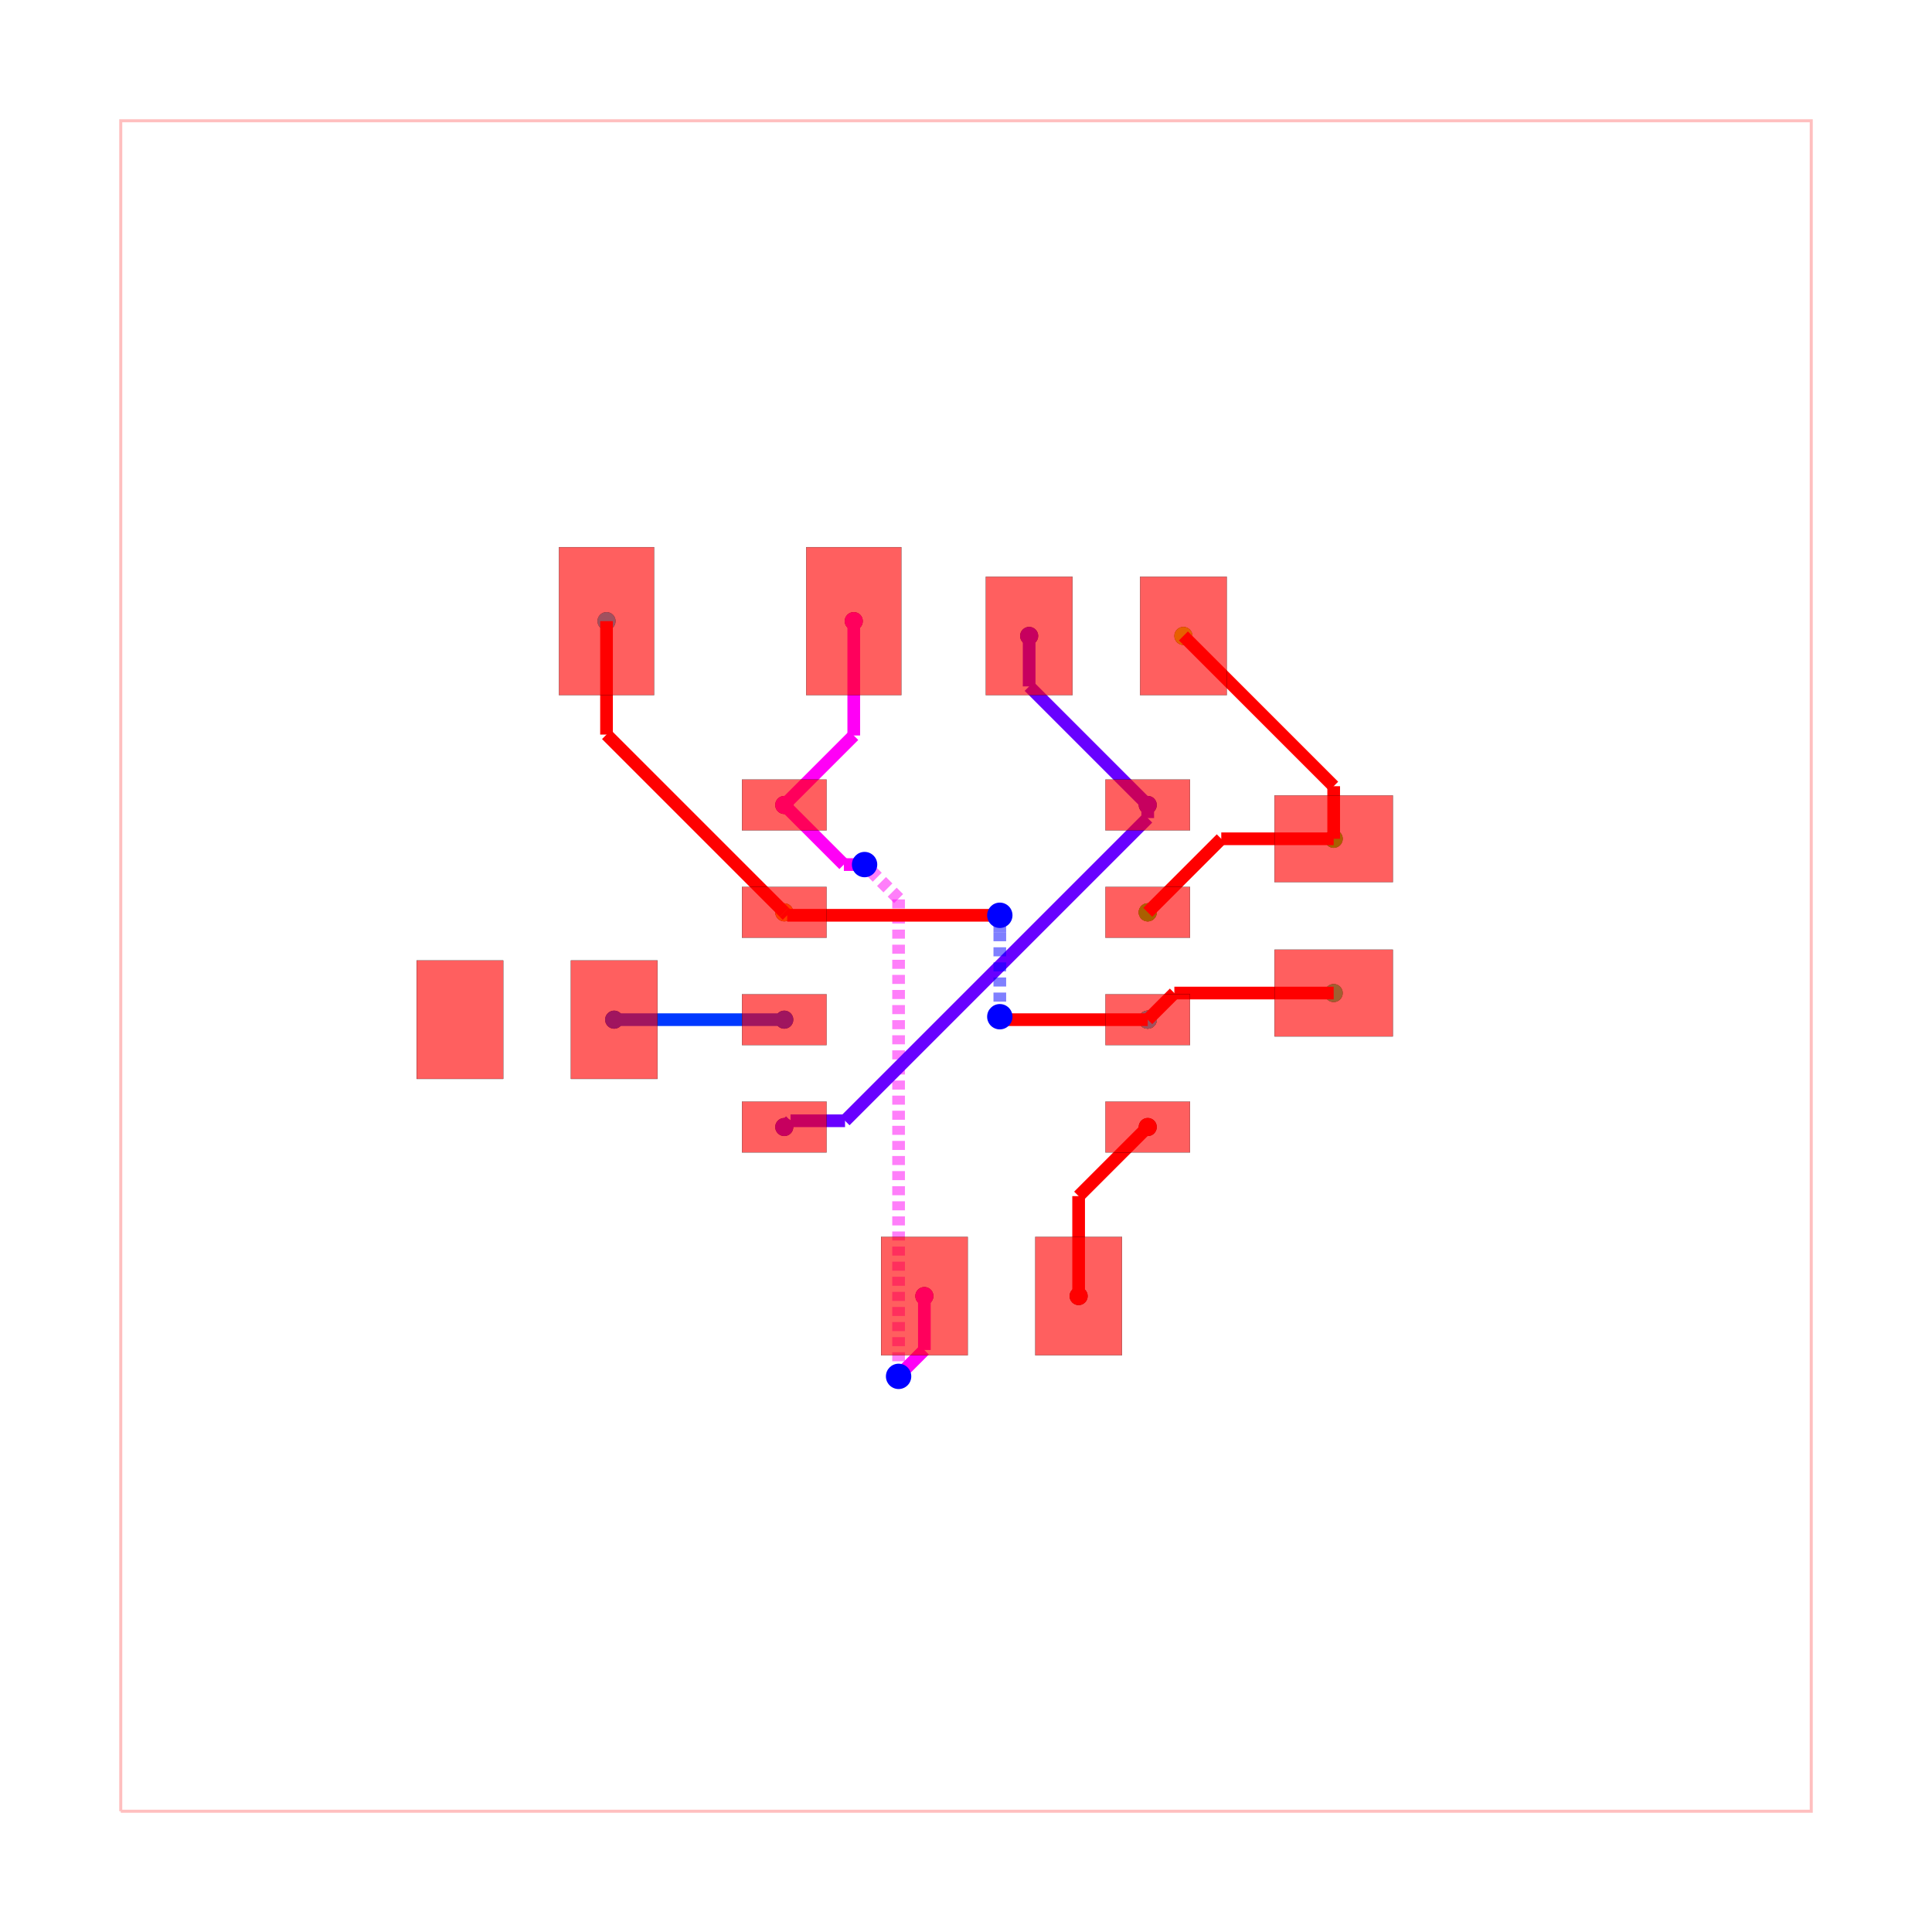
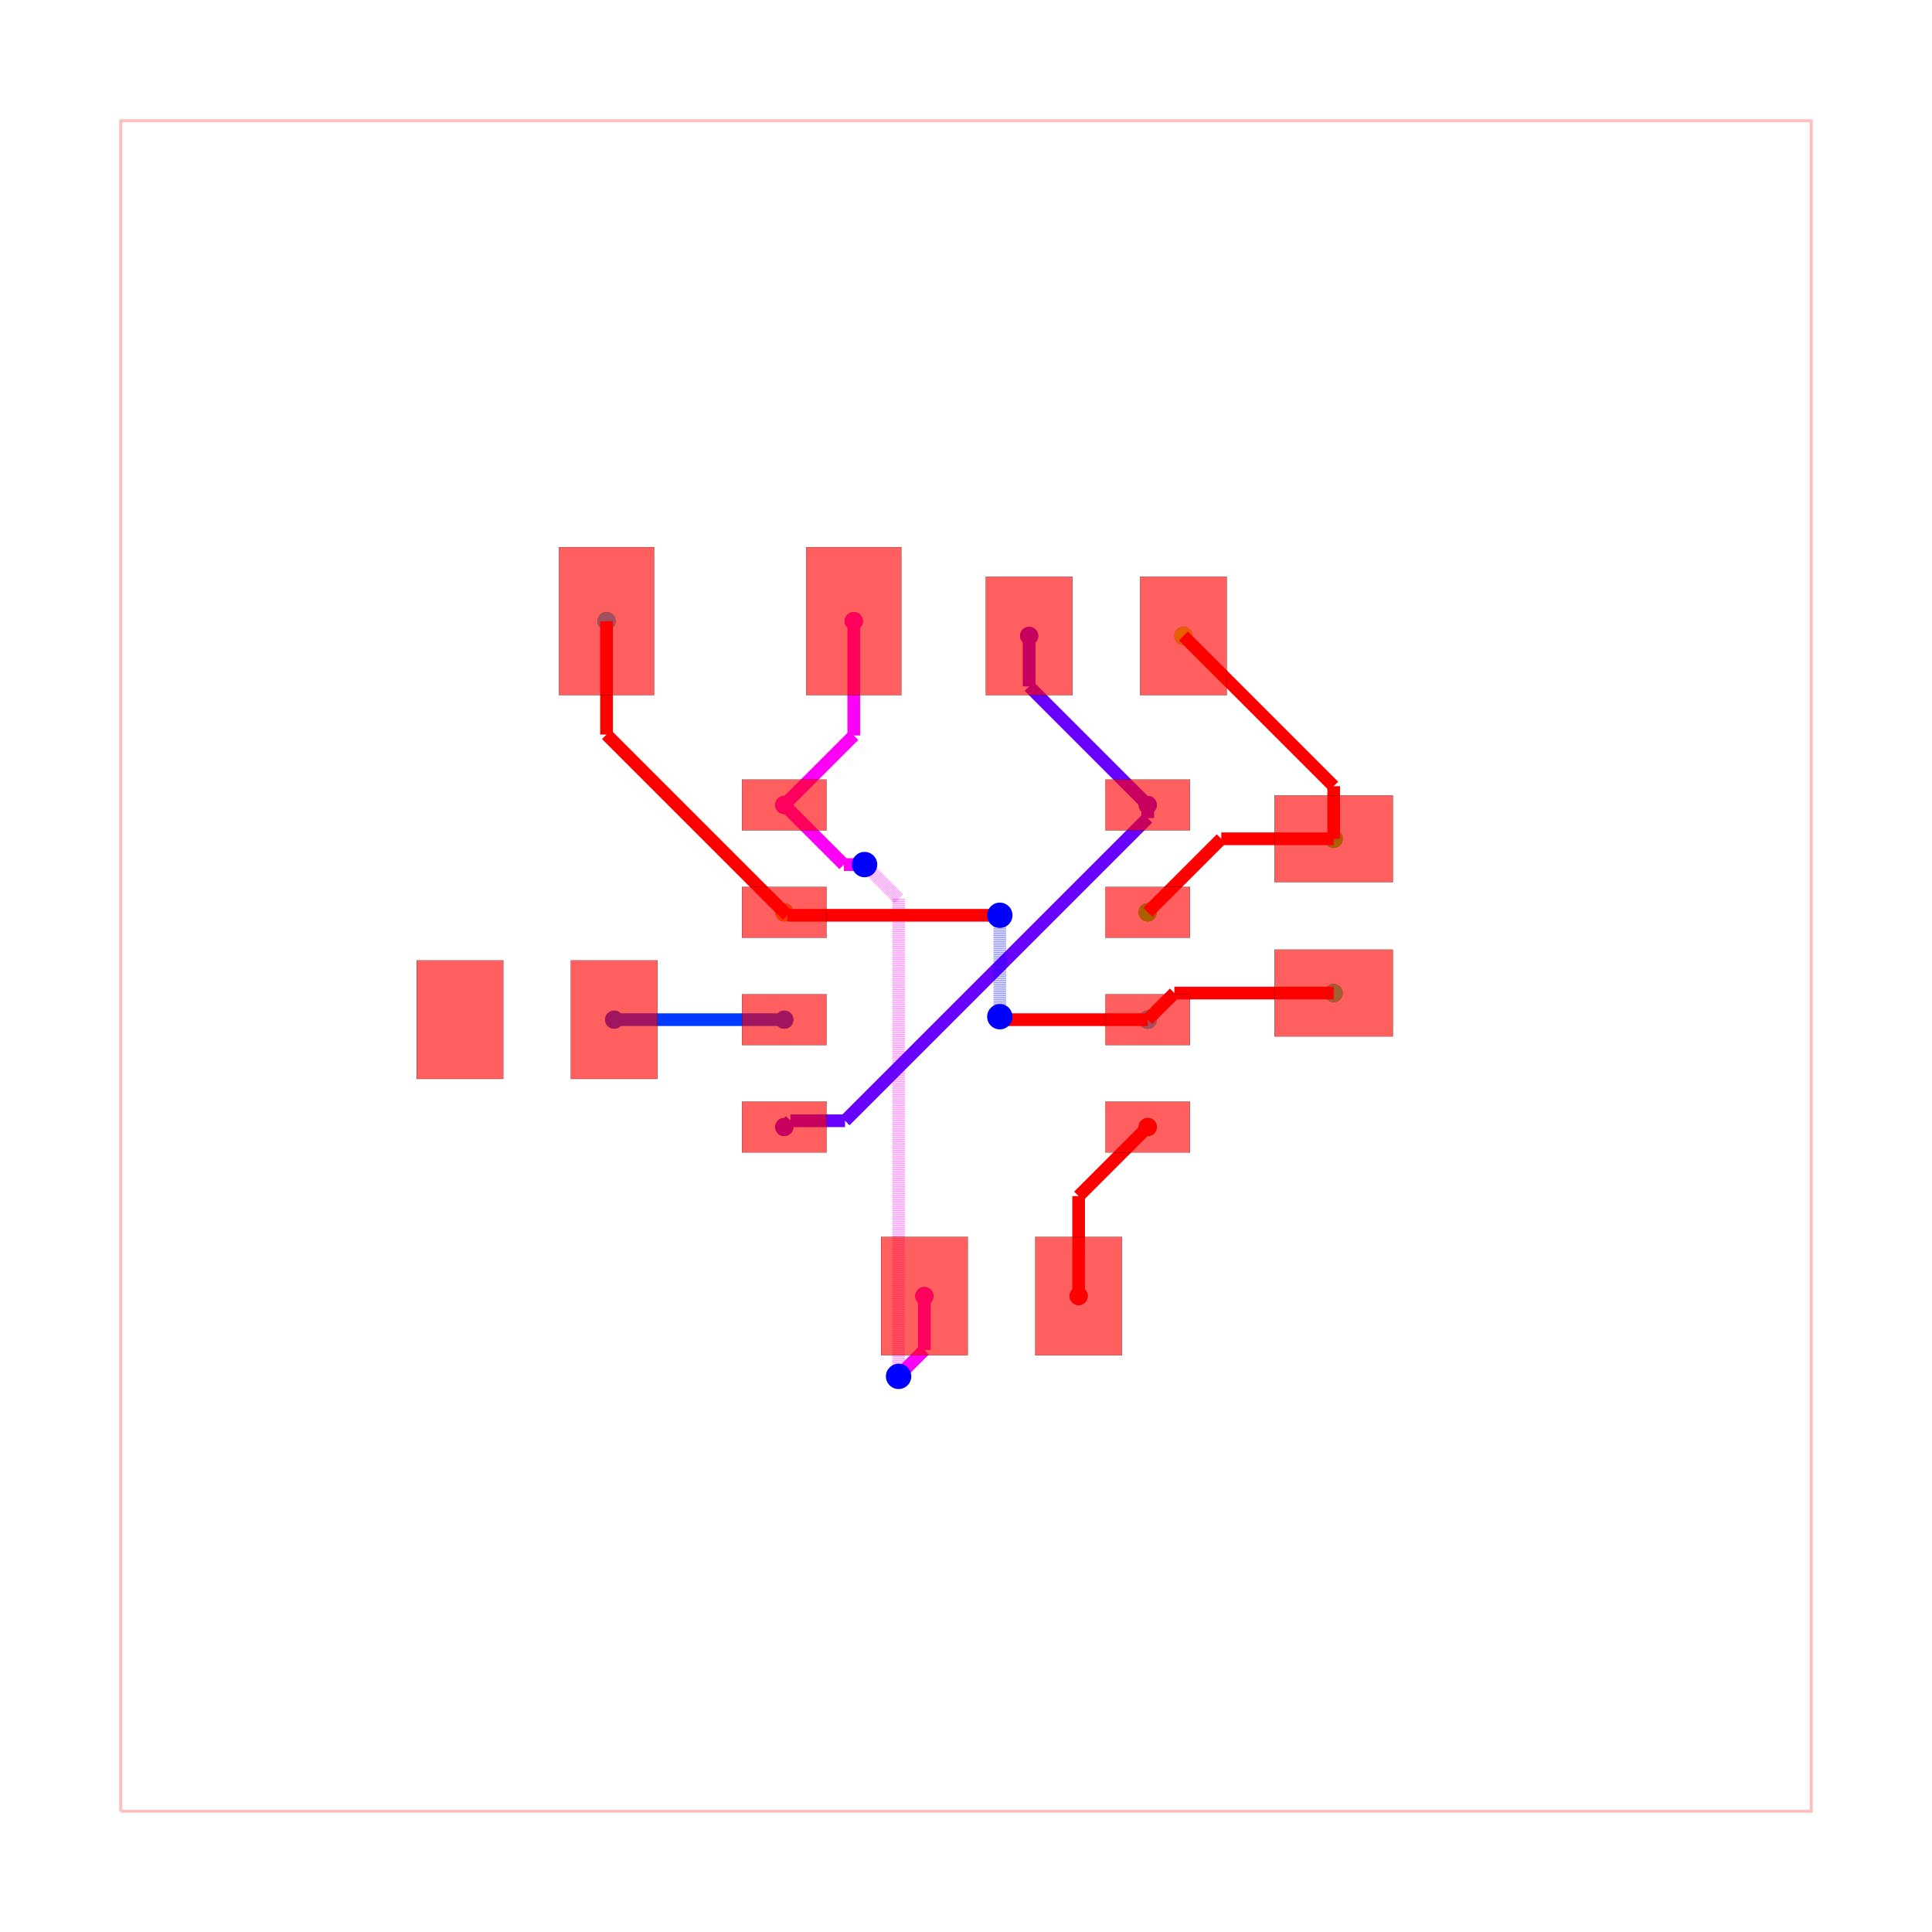
<svg xmlns="http://www.w3.org/2000/svg" width="640" height="640" viewBox="0 0 640 640">
  <rect width="100%" height="100%" fill="white" />
  <g>
    <circle data-type="point" data-label="source_trace_3 pcb_port_4" data-x="2.15" data-y="-1.905" cx="380.2" cy="373.34" r="3" fill="black" />
  </g>
  <g>
    <circle data-type="point" data-label="source_trace_3 pcb_port_14" data-x="1.332455957700033" data-y="-3.9050000000000002" cx="357.309" cy="429.34" r="3" fill="black" />
  </g>
  <g>
    <circle data-type="point" data-label="source_trace_5 pcb_port_5" data-x="2.15" data-y="-0.635" cx="380.2" cy="337.78" r="3" fill="black" />
  </g>
  <g>
    <circle data-type="point" data-label="source_trace_5 pcb_port_1" data-x="-2.15" data-y="0.635" cx="259.8" cy="302.22" r="3" fill="black" />
  </g>
  <g>
    <circle data-type="point" data-label="source_trace_7 pcb_port_9" data-x="2.5720976920476617" data-y="3.9050000000000002" cx="392.019" cy="210.66" r="3" fill="black" />
  </g>
  <g>
    <circle data-type="point" data-label="source_trace_7 pcb_port_6" data-x="2.15" data-y="0.635" cx="380.2" cy="302.22" r="3" fill="black" />
  </g>
  <g>
    <circle data-type="point" data-label="source_trace_8 pcb_port_6" data-x="2.15" data-y="0.635" cx="380.2" cy="302.22" r="3" fill="black" />
  </g>
  <g>
    <circle data-type="point" data-label="source_trace_8 pcb_port_10" data-x="4.35" data-y="1.5050000000000003" cx="441.8" cy="277.86" r="3" fill="black" />
  </g>
  <g>
    <circle data-type="point" data-label="source_trace_9 pcb_port_11" data-x="4.35" data-y="-0.31999999999999973" cx="441.8" cy="328.96" r="3" fill="black" />
  </g>
  <g>
    <circle data-type="point" data-label="source_trace_9 pcb_port_5" data-x="2.15" data-y="-0.635" cx="380.2" cy="337.78" r="3" fill="black" />
  </g>
  <g>
    <circle data-type="point" data-label="source_trace_10 pcb_port_5" data-x="2.15" data-y="-0.635" cx="380.2" cy="337.78" r="3" fill="black" />
  </g>
  <g>
    <circle data-type="point" data-label="source_trace_10 pcb_port_12" data-x="-4.252902307952339" data-y="4.08" cx="200.919" cy="205.76" r="3" fill="black" />
  </g>
  <g>
    <circle data-type="point" data-label="source_trace_12 pcb_port_2" data-x="-2.15" data-y="-0.635" cx="259.8" cy="337.78" r="3" fill="black" />
  </g>
  <g>
    <circle data-type="point" data-label="source_trace_12 pcb_port_16" data-x="-4.1625000000000005" data-y="-0.6350000000000003" cx="203.45" cy="337.78" r="3" fill="black" />
  </g>
  <g>
    <circle data-type="point" data-label="source_net_0 pcb_port_3" data-x="-2.15" data-y="-1.905" cx="259.8" cy="373.34" r="3" fill="black" />
  </g>
  <g>
    <circle data-type="point" data-label="source_net_0 pcb_port_8" data-x="0.7470976920476616" data-y="3.9050000000000002" cx="340.919" cy="210.66" r="3" fill="black" />
  </g>
  <g>
    <circle data-type="point" data-label="source_net_0 pcb_port_7" data-x="2.15" data-y="1.905" cx="380.2" cy="266.66" r="3" fill="black" />
  </g>
  <g>
    <circle data-type="point" data-label="source_net_1 pcb_port_0" data-x="-2.15" data-y="1.905" cx="259.8" cy="266.66" r="3" fill="black" />
  </g>
  <g>
    <circle data-type="point" data-label="source_net_1 pcb_port_13" data-x="-1.327902307952339" data-y="4.08" cx="282.819" cy="205.76" r="3" fill="black" />
  </g>
  <g>
    <circle data-type="point" data-label="source_net_1 pcb_port_15" data-x="-0.49254404229996707" data-y="-3.9050000000000002" cx="306.209" cy="429.34" r="3" fill="black" />
  </g>
  <g>
    <circle data-type="point" data-label="source_trace_3 (top)" data-x="2.15" data-y="-1.905" cx="380.2" cy="373.34" r="3" fill="hsl(0, 100%, 50%)" />
  </g>
  <g>
    <circle data-type="point" data-label="source_trace_3 (top)" data-x="1.332455957700033" data-y="-3.9050000000000002" cx="357.309" cy="429.34" r="3" fill="hsl(0, 100%, 50%)" />
  </g>
  <g>
    <circle data-type="point" data-label="source_trace_5 (top)" data-x="2.15" data-y="-0.635" cx="380.2" cy="337.78" r="3" fill="hsl(37.778, 100%, 50%)" />
  </g>
  <g>
    <circle data-type="point" data-label="source_trace_5 (top)" data-x="-2.15" data-y="0.635" cx="259.8" cy="302.22" r="3" fill="hsl(37.778, 100%, 50%)" />
  </g>
  <g>
    <circle data-type="point" data-label="source_trace_7 (top)" data-x="2.5720976920476617" data-y="3.9050000000000002" cx="392.019" cy="210.66" r="3" fill="hsl(75.556, 100%, 50%)" />
  </g>
  <g>
    <circle data-type="point" data-label="source_trace_7 (top)" data-x="2.15" data-y="0.635" cx="380.2" cy="302.22" r="3" fill="hsl(75.556, 100%, 50%)" />
  </g>
  <g>
    <circle data-type="point" data-label="source_trace_8 (top)" data-x="2.15" data-y="0.635" cx="380.2" cy="302.22" r="3" fill="hsl(113.333, 100%, 50%)" />
  </g>
  <g>
    <circle data-type="point" data-label="source_trace_8 (top)" data-x="4.35" data-y="1.5050000000000003" cx="441.8" cy="277.86" r="3" fill="hsl(113.333, 100%, 50%)" />
  </g>
  <g>
    <circle data-type="point" data-label="source_trace_9 (top)" data-x="4.35" data-y="-0.31999999999999973" cx="441.8" cy="328.96" r="3" fill="hsl(151.111, 100%, 50%)" />
  </g>
  <g>
    <circle data-type="point" data-label="source_trace_9 (top)" data-x="2.15" data-y="-0.635" cx="380.2" cy="337.78" r="3" fill="hsl(151.111, 100%, 50%)" />
  </g>
  <g>
    <circle data-type="point" data-label="source_trace_10 (top)" data-x="2.15" data-y="-0.635" cx="380.2" cy="337.78" r="3" fill="hsl(188.889, 100%, 50%)" />
  </g>
  <g>
    <circle data-type="point" data-label="source_trace_10 (top)" data-x="-4.252902307952339" data-y="4.08" cx="200.919" cy="205.76" r="3" fill="hsl(188.889, 100%, 50%)" />
  </g>
  <g>
    <circle data-type="point" data-label="source_trace_12 (top)" data-x="-2.15" data-y="-0.635" cx="259.8" cy="337.78" r="3" fill="hsl(226.667, 100%, 50%)" />
  </g>
  <g>
    <circle data-type="point" data-label="source_trace_12 (top)" data-x="-4.1625000000000005" data-y="-0.6350000000000003" cx="203.45" cy="337.78" r="3" fill="hsl(226.667, 100%, 50%)" />
  </g>
  <g>
    <circle data-type="point" data-label="source_net_0 (top)" data-x="-2.15" data-y="-1.905" cx="259.8" cy="373.34" r="3" fill="hsl(264.444, 100%, 50%)" />
  </g>
  <g>
    <circle data-type="point" data-label="source_net_0 (top)" data-x="0.7470976920476616" data-y="3.9050000000000002" cx="340.919" cy="210.66" r="3" fill="hsl(264.444, 100%, 50%)" />
  </g>
  <g>
    <circle data-type="point" data-label="source_net_0 (top)" data-x="2.15" data-y="1.905" cx="380.2" cy="266.66" r="3" fill="hsl(264.444, 100%, 50%)" />
  </g>
  <g>
    <circle data-type="point" data-label="source_net_1 (top)" data-x="-2.15" data-y="1.905" cx="259.8" cy="266.66" r="3" fill="hsl(302.222, 100%, 50%)" />
  </g>
  <g>
    <circle data-type="point" data-label="source_net_1 (top)" data-x="-1.327902307952339" data-y="4.08" cx="282.819" cy="205.76" r="3" fill="hsl(302.222, 100%, 50%)" />
  </g>
  <g>
    <circle data-type="point" data-label="source_net_1 (top)" data-x="-0.49254404229996707" data-y="-3.9050000000000002" cx="306.209" cy="429.34" r="3" fill="hsl(302.222, 100%, 50%)" />
  </g>
  <g>
    <polyline data-points="-10,-10 10,-10 10,10 -10,10 -10,-10" data-type="line" data-label="" points="40,600 600,600 600,40 40,40 40,600" fill="none" stroke="rgba(255,0,0,0.25)" stroke-width="1px" />
  </g>
  <g>
    <polyline data-points="-1.327902307952339,4.08 -1.327902307952339,2.7270976920476606" data-type="line" data-label="" points="282.819,205.76 282.819,243.641" fill="none" stroke="hsl(302.222, 100%, 50%)" stroke-width="4.2" />
  </g>
  <g>
    <polyline data-points="-1.327902307952339,2.7270976920476606 -2.15,1.905" data-type="line" data-label="" points="282.819,243.641 259.8,266.66" fill="none" stroke="hsl(302.222, 100%, 50%)" stroke-width="4.2" />
  </g>
  <g>
    <polyline data-points="-0.49254404229996707,-3.9050000000000002 -0.49254404229996707,-4.543100416205095" data-type="line" data-label="" points="306.209,429.34 306.209,447.207" fill="none" stroke="hsl(302.222, 100%, 50%)" stroke-width="4.2" />
  </g>
  <g>
    <polyline data-points="-0.49254404229996707,-4.543100416205095 -0.7483862746765982,-4.798942648581726" data-type="line" data-label="" points="306.209,447.207 299.045,454.37" fill="none" stroke="hsl(302.222, 100%, 50%)" stroke-width="4.2" />
  </g>
  <g>
    <polyline data-points="-0.7483862746765982,-4.798942648581726 -0.7975330317249754,-4.855" data-type="line" data-label="" points="299.045,454.37 297.669,455.94" fill="none" stroke="hsl(302.222, 100%, 50%)" stroke-width="4.2" />
  </g>
  <g>
-     <polyline data-points="-0.7975330317249754,-4.855 -0.7975330317249754,0.7975330317249754" data-type="line" data-label="" points="297.669,455.94 297.669,297.669" fill="none" stroke="rgba(255,0,247,0.5)" stroke-width="4.2" stroke-dasharray="3 2" />
-   </g>
-   <g>
-     <polyline data-points="-0.7975330317249754,0.7975330317249754 -1.1960648894109787,1.1960648894109787" data-type="line" data-label="" points="297.669,297.669 286.51,286.51" fill="none" stroke="rgba(255,0,247,0.5)" stroke-width="4.2" stroke-dasharray="3 2" />
-   </g>
-   <g>
-     <polyline data-points="-1.1960648894109787,1.1960648894109787 -1.2000000000000002,1.2000000000000002" data-type="line" data-label="" points="286.51,286.51 286.4,286.4" fill="none" stroke="rgba(255,0,247,0.5)" stroke-width="4.2" stroke-dasharray="3 2" />
+     <polyline data-points="-0.7975330317249754,-4.855 -0.7975330317249754,0.7975330317249754" data-type="line" data-label="" points="297.669,455.94 297.669,297.669" fill="none" stroke="rgba(255,0,247,0.5)" stroke-width="4.2" stroke-dasharray="0.2 0.2" />
+   </g>
+   <g>
+     <polyline data-points="-0.7975330317249754,0.7975330317249754 -1.1960648894109787,1.1960648894109787" data-type="line" data-label="" points="297.669,297.669 286.51,286.51" fill="none" stroke="rgba(255,0,247,0.5)" stroke-width="4.2" stroke-dasharray="0.2 0.2" />
+   </g>
+   <g>
+     <polyline data-points="-1.1960648894109787,1.1960648894109787 -1.2000000000000002,1.2000000000000002" data-type="line" data-label="" points="286.51,286.51 286.4,286.4" fill="none" stroke="rgba(255,0,247,0.5)" stroke-width="4.2" stroke-dasharray="0.2 0.2" />
  </g>
  <g>
    <polyline data-points="-1.2000000000000002,1.2000000000000002 -1.445,1.2000000000000002" data-type="line" data-label="" points="286.4,286.4 279.54,286.4" fill="none" stroke="hsl(302.222, 100%, 50%)" stroke-width="4.2" />
  </g>
  <g>
    <polyline data-points="-1.445,1.2000000000000002 -2.15,1.905" data-type="line" data-label="" points="279.54,286.4 259.8,266.66" fill="none" stroke="hsl(302.222, 100%, 50%)" stroke-width="4.2" />
  </g>
  <g>
    <polyline data-points="0.7470976920476616,3.9050000000000002 0.7470976920476616,3.3079023079523386" data-type="line" data-label="" points="340.919,210.66 340.919,227.379" fill="none" stroke="hsl(264.444, 100%, 50%)" stroke-width="4.2" />
  </g>
  <g>
    <polyline data-points="0.7470976920476616,3.3079023079523386 2.15,1.905" data-type="line" data-label="" points="340.919,227.379 380.2,266.66" fill="none" stroke="hsl(264.444, 100%, 50%)" stroke-width="4.2" />
  </g>
  <g>
    <polyline data-points="2.15,1.905 2.15,1.75" data-type="line" data-label="" points="380.2,266.66 380.2,271" fill="none" stroke="hsl(264.444, 100%, 50%)" stroke-width="4.2" />
  </g>
  <g>
    <polyline data-points="2.15,1.75 -1.4311087285763953,-1.8311087285763952" data-type="line" data-label="" points="380.2,271 279.929,371.271" fill="none" stroke="hsl(264.444, 100%, 50%)" stroke-width="4.2" />
  </g>
  <g>
    <polyline data-points="-1.4311087285763953,-1.8311087285763952 -2.0761087285763953,-1.8311087285763952" data-type="line" data-label="" points="279.929,371.271 261.869,371.271" fill="none" stroke="hsl(264.444, 100%, 50%)" stroke-width="4.2" />
  </g>
  <g>
    <polyline data-points="-2.0761087285763953,-1.8311087285763952 -2.15,-1.905" data-type="line" data-label="" points="261.869,371.271 259.8,373.34" fill="none" stroke="hsl(264.444, 100%, 50%)" stroke-width="4.2" />
  </g>
  <g>
    <polyline data-points="-4.1625000000000005,-0.6350000000000003 -2.1500000000000004,-0.6350000000000003" data-type="line" data-label="" points="203.45,337.78 259.8,337.78" fill="none" stroke="hsl(226.667, 100%, 50%)" stroke-width="4.2" />
  </g>
  <g>
    <polyline data-points="-2.1500000000000004,-0.6350000000000003 -2.15,-0.635" data-type="line" data-label="" points="259.8,337.78 259.8,337.78" fill="none" stroke="hsl(226.667, 100%, 50%)" stroke-width="4.2" />
  </g>
  <g>
    <polyline data-points="4.35,1.5050000000000003 3.0200000000000005,1.5050000000000003" data-type="line" data-label="" points="441.8,277.86 404.56,277.86" fill="none" stroke="red" stroke-width="4.2" />
  </g>
  <g>
    <polyline data-points="3.0200000000000005,1.5050000000000003 2.15,0.635" data-type="line" data-label="" points="404.56,277.86 380.2,302.22" fill="none" stroke="red" stroke-width="4.2" />
  </g>
  <g>
    <polyline data-points="4.35,1.5050000000000003 4.35,2.1270976920476623" data-type="line" data-label="" points="441.8,277.86 441.8,260.441" fill="none" stroke="red" stroke-width="4.2" />
  </g>
  <g>
    <polyline data-points="4.35,2.1270976920476623 2.5720976920476617,3.9050000000000002" data-type="line" data-label="" points="441.8,260.441 392.019,210.66" fill="none" stroke="red" stroke-width="4.2" />
  </g>
  <g>
    <polyline data-points="4.35,-0.31999999999999973 2.4650000000000003,-0.31999999999999973" data-type="line" data-label="" points="441.8,328.96 389.02,328.96" fill="none" stroke="red" stroke-width="4.2" />
  </g>
  <g>
    <polyline data-points="2.4650000000000003,-0.31999999999999973 2.15,-0.635" data-type="line" data-label="" points="389.02,328.96 380.2,337.78" fill="none" stroke="red" stroke-width="4.2" />
  </g>
  <g>
    <polyline data-points="-4.252902307952339,4.08 -4.252902307952339,2.7379023079523392" data-type="line" data-label="" points="200.919,205.76 200.919,243.339" fill="none" stroke="red" stroke-width="4.2" />
  </g>
  <g>
    <polyline data-points="-4.252902307952339,2.7379023079523392 -2.15,0.635" data-type="line" data-label="" points="200.919,243.339 259.8,302.22" fill="none" stroke="red" stroke-width="4.2" />
  </g>
  <g>
    <polyline data-points="2.15,-0.635 0.4497038292026726,-0.635" data-type="line" data-label="" points="380.2,337.78 332.592,337.78" fill="none" stroke="red" stroke-width="4.2" />
  </g>
  <g>
    <polyline data-points="0.4497038292026726,-0.635 0.41470382920267257,-0.6" data-type="line" data-label="" points="332.592,337.78 331.612,336.8" fill="none" stroke="red" stroke-width="4.2" />
  </g>
  <g>
    <polyline data-points="0.41470382920267257,-0.6 0.3999999999999999,-0.6" data-type="line" data-label="" points="331.612,336.8 331.2,336.8" fill="none" stroke="red" stroke-width="4.2" />
  </g>
  <g>
-     <polyline data-points="0.3999999999999999,-0.6 0.3999999999999999,0.3990840389138305" data-type="line" data-label="" points="331.2,336.8 331.2,308.826" fill="none" stroke="rgba(0,0,255,0.5)" stroke-width="4.2" stroke-dasharray="3 2" />
-   </g>
-   <g>
-     <polyline data-points="0.3999999999999999,0.3990840389138305 0.3999999999999999,0.3990840389138305" data-type="line" data-label="" points="331.2,308.826 331.2,308.826" fill="none" stroke="rgba(0,0,255,0.5)" stroke-width="4.2" stroke-dasharray="3 2" />
-   </g>
-   <g>
-     <polyline data-points="0.3999999999999999,0.3990840389138305 0.3999999999999999,0.6000000000000001" data-type="line" data-label="" points="331.2,308.826 331.2,303.2" fill="none" stroke="rgba(0,0,255,0.5)" stroke-width="4.2" stroke-dasharray="3 2" />
+     <polyline data-points="0.3999999999999999,-0.6 0.3999999999999999,0.3990840389138305" data-type="line" data-label="" points="331.2,336.8 331.2,308.826" fill="none" stroke="rgba(0,0,255,0.5)" stroke-width="4.2" stroke-dasharray="0.2 0.2" />
+   </g>
+   <g>
+     <polyline data-points="0.3999999999999999,0.3990840389138305 0.3999999999999999,0.3990840389138305" data-type="line" data-label="" points="331.2,308.826 331.2,308.826" fill="none" stroke="rgba(0,0,255,0.5)" stroke-width="4.2" stroke-dasharray="0.2 0.2" />
+   </g>
+   <g>
+     <polyline data-points="0.3999999999999999,0.3990840389138305 0.3999999999999999,0.6000000000000001" data-type="line" data-label="" points="331.2,308.826 331.2,303.2" fill="none" stroke="rgba(0,0,255,0.5)" stroke-width="4.2" stroke-dasharray="0.2 0.2" />
  </g>
  <g>
    <polyline data-points="0.3999999999999999,0.6000000000000001 -2.115,0.6000000000000001" data-type="line" data-label="" points="331.2,303.2 260.78,303.2" fill="none" stroke="red" stroke-width="4.2" />
  </g>
  <g>
    <polyline data-points="-2.115,0.6000000000000001 -2.15,0.635" data-type="line" data-label="" points="260.78,303.2 259.8,302.22" fill="none" stroke="red" stroke-width="4.2" />
  </g>
  <g>
    <polyline data-points="1.332455957700033,-3.9050000000000002 1.332455957700033,-2.722544042299967" data-type="line" data-label="" points="357.309,429.34 357.309,396.231" fill="none" stroke="hsl(0, 100%, 50%)" stroke-width="4.2" />
  </g>
  <g>
    <polyline data-points="1.332455957700033,-2.722544042299967 2.15,-1.905" data-type="line" data-label="" points="357.309,396.231 380.2,373.34" fill="none" stroke="hsl(0, 100%, 50%)" stroke-width="4.2" />
  </g>
  <g>
    <rect data-type="rect" data-label="top" data-x="-2.15" data-y="1.905" x="245.8" y="258.26" width="28" height="16.8" fill="rgba(255,0,0,0.25)" stroke="black" stroke-width="0.036" />
  </g>
  <g>
    <rect data-type="rect" data-label="top" data-x="-2.15" data-y="0.635" x="245.8" y="293.82" width="28" height="16.8" fill="rgba(255,0,0,0.25)" stroke="black" stroke-width="0.036" />
  </g>
  <g>
    <rect data-type="rect" data-label="top" data-x="-2.15" data-y="-0.635" x="245.8" y="329.38" width="28" height="16.8" fill="rgba(255,0,0,0.25)" stroke="black" stroke-width="0.036" />
  </g>
  <g>
    <rect data-type="rect" data-label="top" data-x="-2.15" data-y="-1.905" x="245.8" y="364.94" width="28" height="16.8" fill="rgba(255,0,0,0.25)" stroke="black" stroke-width="0.036" />
  </g>
  <g>
    <rect data-type="rect" data-label="top" data-x="2.15" data-y="-1.905" x="366.2" y="364.94" width="28" height="16.8" fill="rgba(255,0,0,0.25)" stroke="black" stroke-width="0.036" />
  </g>
  <g>
    <rect data-type="rect" data-label="top" data-x="2.15" data-y="-0.635" x="366.2" y="329.38" width="28" height="16.8" fill="rgba(255,0,0,0.25)" stroke="black" stroke-width="0.036" />
  </g>
  <g>
    <rect data-type="rect" data-label="top" data-x="2.15" data-y="0.635" x="366.2" y="293.82" width="28" height="16.8" fill="rgba(255,0,0,0.25)" stroke="black" stroke-width="0.036" />
  </g>
  <g>
    <rect data-type="rect" data-label="top" data-x="2.15" data-y="1.905" x="366.2" y="258.26" width="28" height="16.8" fill="rgba(255,0,0,0.25)" stroke="black" stroke-width="0.036" />
  </g>
  <g>
    <rect data-type="rect" data-label="top" data-x="0.7470976920476616" data-y="3.9050000000000002" x="326.569" y="191.06" width="28.7" height="39.2" fill="rgba(255,0,0,0.25)" stroke="black" stroke-width="0.036" />
  </g>
  <g>
    <rect data-type="rect" data-label="top" data-x="2.5720976920476617" data-y="3.9050000000000002" x="377.669" y="191.06" width="28.7" height="39.2" fill="rgba(255,0,0,0.25)" stroke="black" stroke-width="0.036" />
  </g>
  <g>
    <rect data-type="rect" data-label="top" data-x="4.35" data-y="1.5050000000000003" x="422.2" y="263.51" width="39.2" height="28.7" fill="rgba(255,0,0,0.25)" stroke="black" stroke-width="0.036" />
  </g>
  <g>
    <rect data-type="rect" data-label="top" data-x="4.35" data-y="-0.31999999999999973" x="422.2" y="314.61" width="39.2" height="28.7" fill="rgba(255,0,0,0.25)" stroke="black" stroke-width="0.036" />
  </g>
  <g>
    <rect data-type="rect" data-label="top" data-x="-4.252902307952339" data-y="4.08" x="185.169" y="181.26" width="31.5" height="49" fill="rgba(255,0,0,0.25)" stroke="black" stroke-width="0.036" />
  </g>
  <g>
    <rect data-type="rect" data-label="top" data-x="-1.327902307952339" data-y="4.08" x="267.069" y="181.26" width="31.5" height="49" fill="rgba(255,0,0,0.25)" stroke="black" stroke-width="0.036" />
  </g>
  <g>
    <rect data-type="rect" data-label="top" data-x="1.332455957700033" data-y="-3.9050000000000002" x="342.959" y="409.74" width="28.7" height="39.2" fill="rgba(255,0,0,0.25)" stroke="black" stroke-width="0.036" />
  </g>
  <g>
    <rect data-type="rect" data-label="top" data-x="-0.49254404229996707" data-y="-3.9050000000000002" x="291.859" y="409.74" width="28.7" height="39.2" fill="rgba(255,0,0,0.25)" stroke="black" stroke-width="0.036" />
  </g>
  <g>
    <rect data-type="rect" data-label="top" data-x="-4.1625000000000005" data-y="-0.6350000000000003" x="189.1" y="318.18" width="28.7" height="39.2" fill="rgba(255,0,0,0.25)" stroke="black" stroke-width="0.036" />
  </g>
  <g>
    <rect data-type="rect" data-label="top" data-x="-5.9875" data-y="-0.6350000000000001" x="138" y="318.18" width="28.7" height="39.2" fill="rgba(255,0,0,0.25)" stroke="black" stroke-width="0.036" />
  </g>
  <g>
    <rect data-type="rect" data-label="" data-x="-2.15" data-y="1.905" x="245.8" y="258.26" width="28" height="16.8" fill="rgba(255,0,0,0.5)" stroke="black" stroke-width="0.036" />
  </g>
  <g>
    <rect data-type="rect" data-label="" data-x="-2.15" data-y="0.635" x="245.8" y="293.82" width="28" height="16.8" fill="rgba(255,0,0,0.5)" stroke="black" stroke-width="0.036" />
  </g>
  <g>
    <rect data-type="rect" data-label="" data-x="-2.15" data-y="-0.635" x="245.8" y="329.38" width="28" height="16.8" fill="rgba(255,0,0,0.5)" stroke="black" stroke-width="0.036" />
  </g>
  <g>
    <rect data-type="rect" data-label="" data-x="-2.15" data-y="-1.905" x="245.8" y="364.94" width="28" height="16.8" fill="rgba(255,0,0,0.5)" stroke="black" stroke-width="0.036" />
  </g>
  <g>
    <rect data-type="rect" data-label="" data-x="2.15" data-y="-1.905" x="366.2" y="364.94" width="28" height="16.8" fill="rgba(255,0,0,0.5)" stroke="black" stroke-width="0.036" />
  </g>
  <g>
    <rect data-type="rect" data-label="" data-x="2.15" data-y="-0.635" x="366.2" y="329.38" width="28" height="16.8" fill="rgba(255,0,0,0.5)" stroke="black" stroke-width="0.036" />
  </g>
  <g>
    <rect data-type="rect" data-label="" data-x="2.15" data-y="0.635" x="366.2" y="293.82" width="28" height="16.8" fill="rgba(255,0,0,0.5)" stroke="black" stroke-width="0.036" />
  </g>
  <g>
    <rect data-type="rect" data-label="" data-x="2.15" data-y="1.905" x="366.2" y="258.26" width="28" height="16.8" fill="rgba(255,0,0,0.5)" stroke="black" stroke-width="0.036" />
  </g>
  <g>
    <rect data-type="rect" data-label="" data-x="0.7470976920476616" data-y="3.9050000000000002" x="326.569" y="191.06" width="28.7" height="39.2" fill="rgba(255,0,0,0.5)" stroke="black" stroke-width="0.036" />
  </g>
  <g>
    <rect data-type="rect" data-label="" data-x="2.5720976920476617" data-y="3.9050000000000002" x="377.669" y="191.06" width="28.7" height="39.2" fill="rgba(255,0,0,0.5)" stroke="black" stroke-width="0.036" />
  </g>
  <g>
    <rect data-type="rect" data-label="" data-x="4.35" data-y="1.5050000000000003" x="422.2" y="263.51" width="39.2" height="28.7" fill="rgba(255,0,0,0.5)" stroke="black" stroke-width="0.036" />
  </g>
  <g>
    <rect data-type="rect" data-label="" data-x="4.35" data-y="-0.31999999999999973" x="422.2" y="314.61" width="39.2" height="28.7" fill="rgba(255,0,0,0.5)" stroke="black" stroke-width="0.036" />
  </g>
  <g>
    <rect data-type="rect" data-label="" data-x="-4.252902307952339" data-y="4.08" x="185.169" y="181.26" width="31.5" height="49" fill="rgba(255,0,0,0.5)" stroke="black" stroke-width="0.036" />
  </g>
  <g>
    <rect data-type="rect" data-label="" data-x="-1.327902307952339" data-y="4.08" x="267.069" y="181.26" width="31.5" height="49" fill="rgba(255,0,0,0.5)" stroke="black" stroke-width="0.036" />
  </g>
  <g>
    <rect data-type="rect" data-label="" data-x="1.332455957700033" data-y="-3.9050000000000002" x="342.959" y="409.74" width="28.7" height="39.2" fill="rgba(255,0,0,0.5)" stroke="black" stroke-width="0.036" />
  </g>
  <g>
    <rect data-type="rect" data-label="" data-x="-0.49254404229996707" data-y="-3.9050000000000002" x="291.859" y="409.74" width="28.7" height="39.2" fill="rgba(255,0,0,0.5)" stroke="black" stroke-width="0.036" />
  </g>
  <g>
    <rect data-type="rect" data-label="" data-x="-4.1625000000000005" data-y="-0.6350000000000003" x="189.1" y="318.18" width="28.7" height="39.2" fill="rgba(255,0,0,0.5)" stroke="black" stroke-width="0.036" />
  </g>
  <g>
    <rect data-type="rect" data-label="" data-x="-5.9875" data-y="-0.6350000000000001" x="138" y="318.18" width="28.7" height="39.2" fill="rgba(255,0,0,0.5)" stroke="black" stroke-width="0.036" />
  </g>
  <circle data-type="circle" data-label="" data-x="-0.7975330317249754" data-y="-4.855" cx="297.669" cy="455.94" r="4.2" fill="blue" stroke="none" stroke-width="0.036" />
  <circle data-type="circle" data-label="" data-x="-1.2000000000000002" data-y="1.2000000000000002" cx="286.4" cy="286.4" r="4.2" fill="blue" stroke="none" stroke-width="0.036" />
  <circle data-type="circle" data-label="" data-x="0.3999999999999999" data-y="-0.6" cx="331.2" cy="336.8" r="4.2" fill="blue" stroke="none" stroke-width="0.036" />
  <circle data-type="circle" data-label="" data-x="0.3999999999999999" data-y="0.6000000000000001" cx="331.2" cy="303.2" r="4.2" fill="blue" stroke="none" stroke-width="0.036" />
  <g id="crosshair" style="display: none">
    <line id="crosshair-h" y1="0" y2="640" stroke="#666" stroke-width="0.5" />
    <line id="crosshair-v" x1="0" x2="640" stroke="#666" stroke-width="0.5" />
    <text id="coordinates" font-family="monospace" font-size="12" fill="#666" />
  </g>
</svg>
